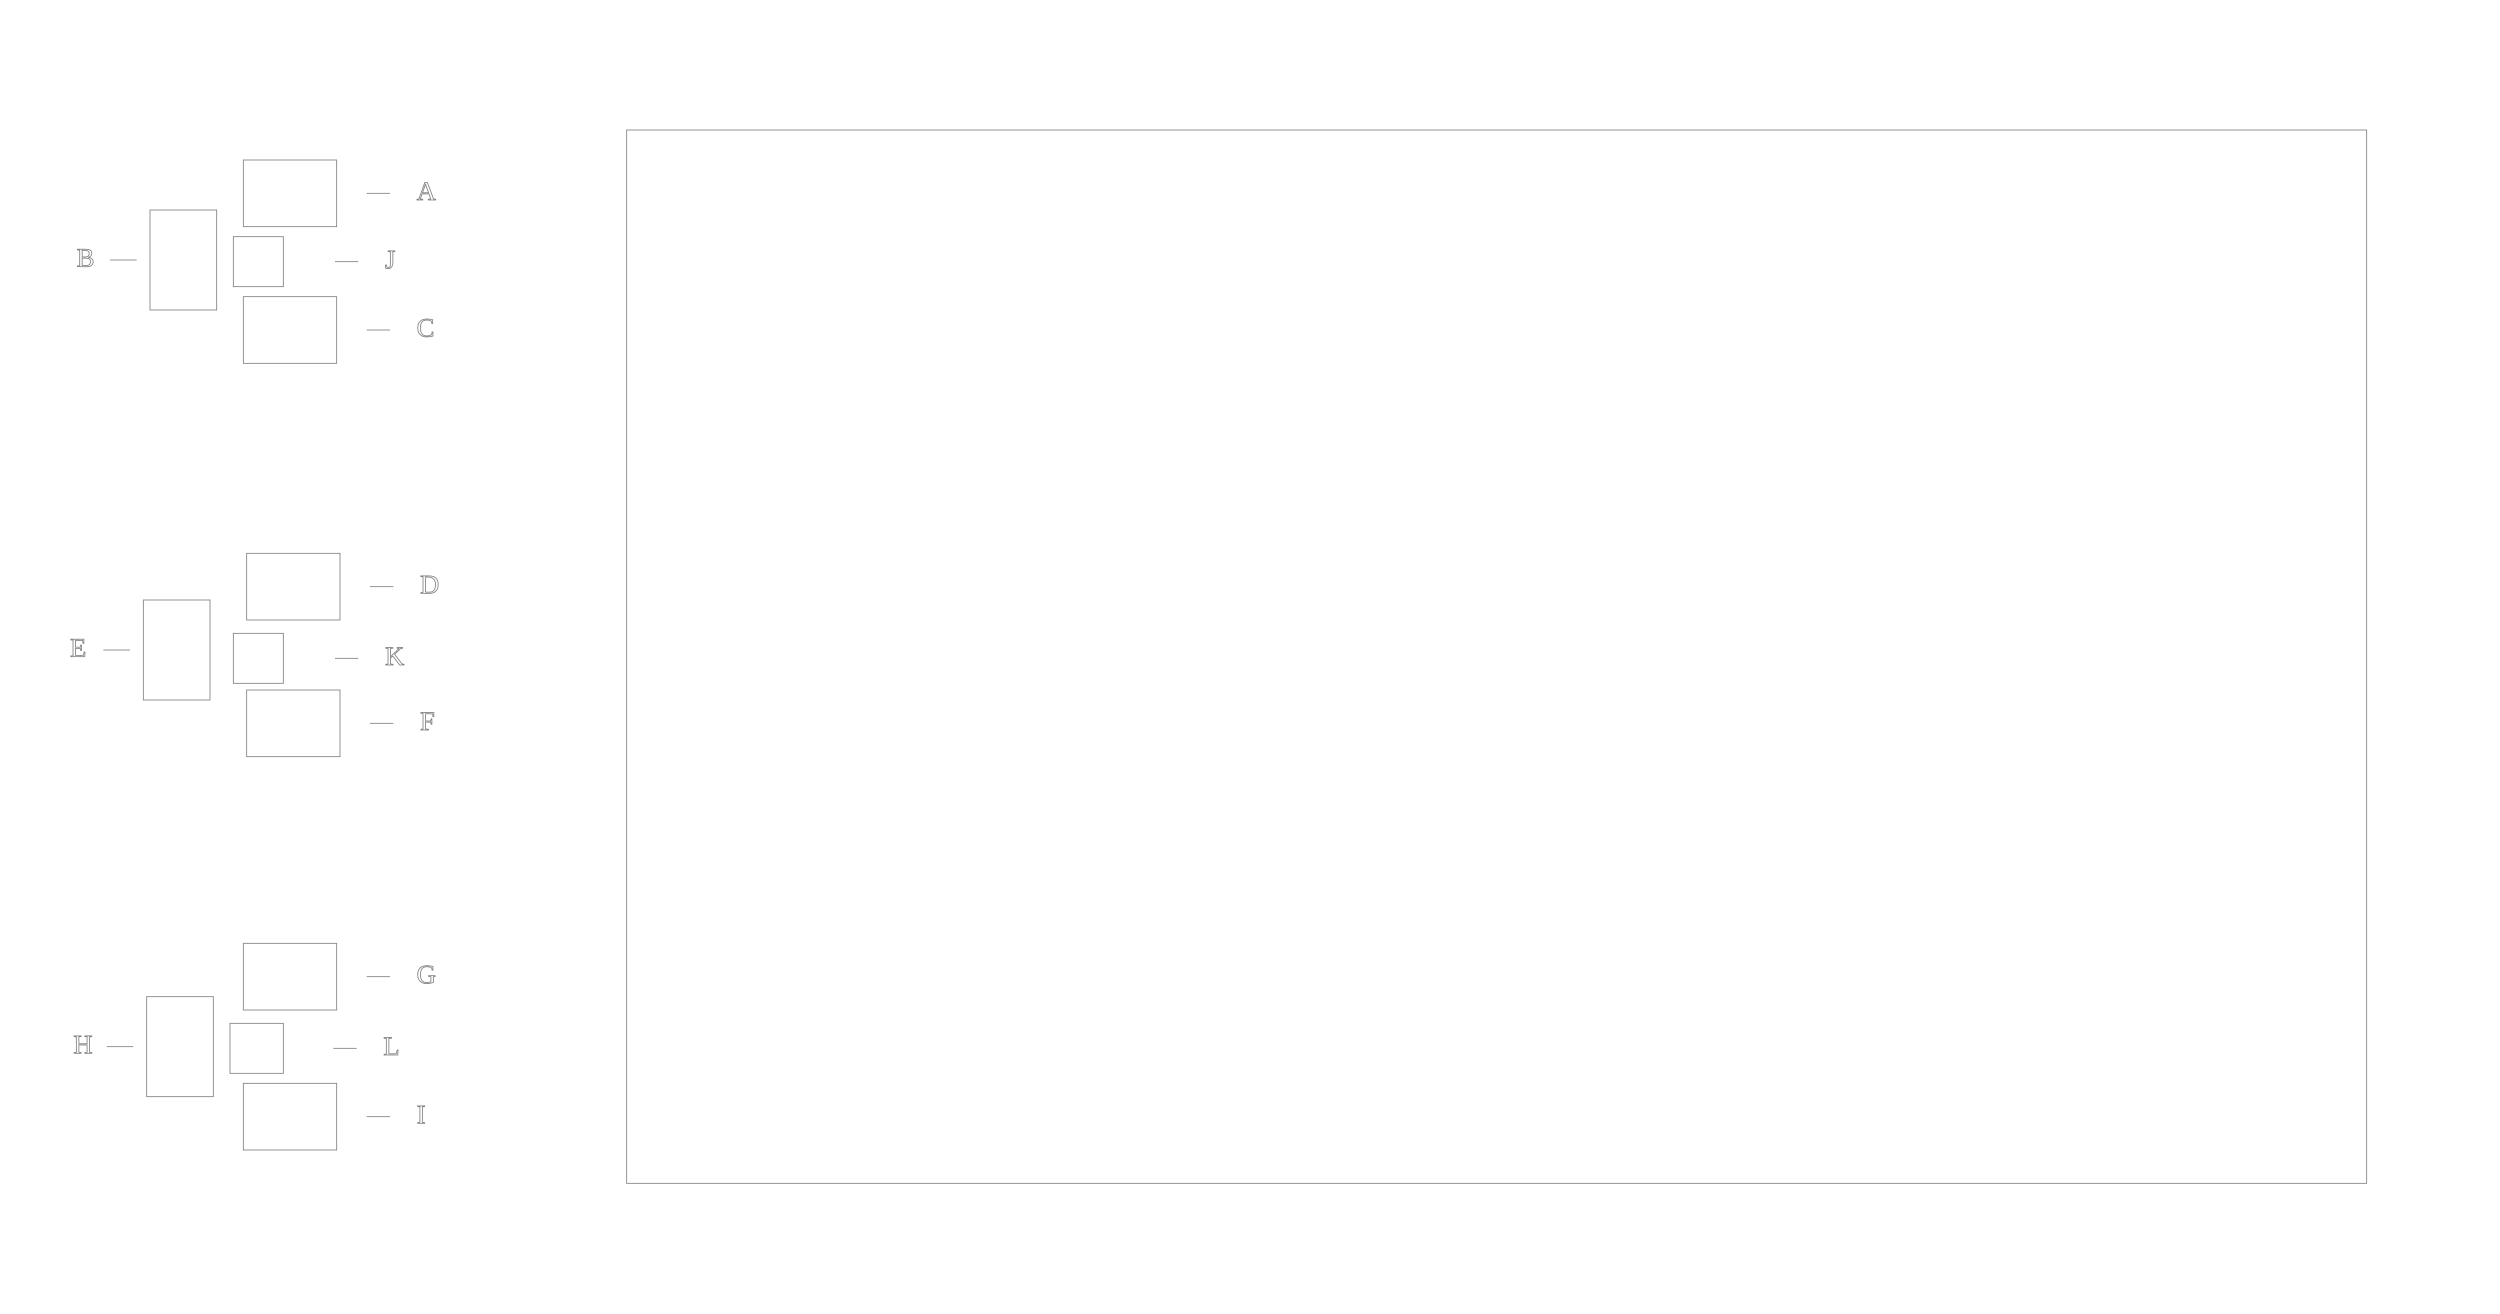
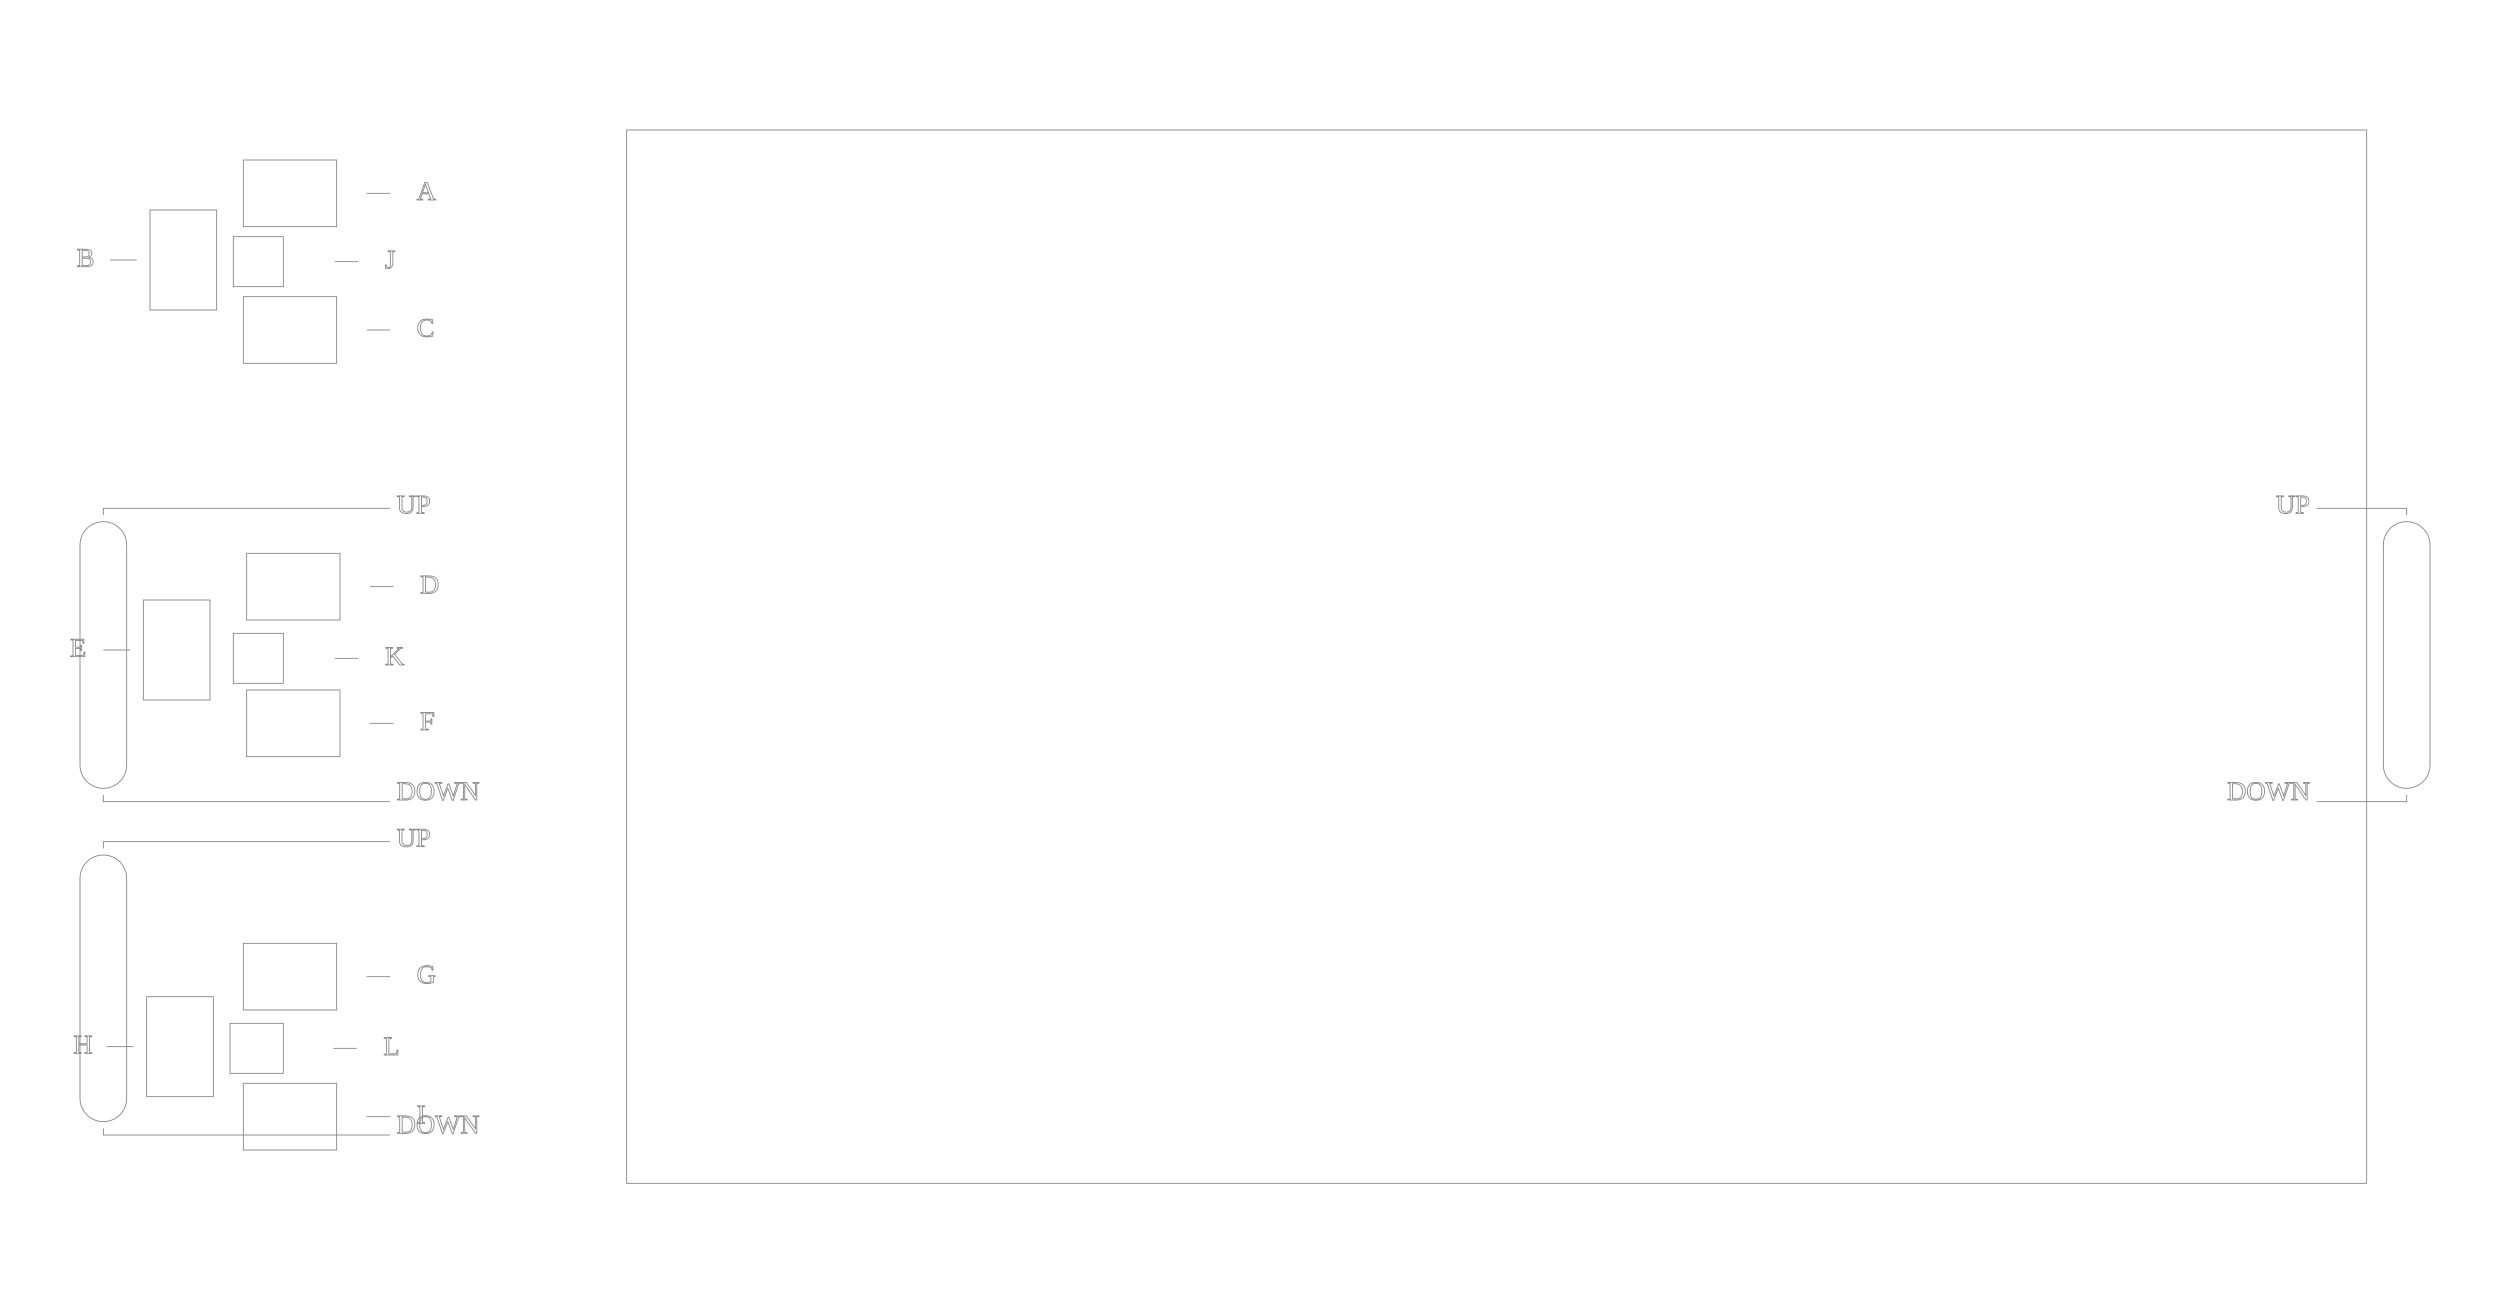
<svg xmlns="http://www.w3.org/2000/svg" version="1.1" style="color:#000000;stroke:#7f7f7f;fill:none;stroke-width:.25;font-size:8" id="gaomon-m10" width="750" height="394">
  <rect x="188" y="39" width="522" height="316" />
  <g>
    <rect id="ButtonA" class="A Button" x="73" y="48" width="28" height="20" />
    <text id="LabelA" class="A Label" x="125.0" y="60" style="text-anchor:start;">A</text>
    <path style="fill:none" d="M 110.0,58.0 H 117.0" id="LeaderA" class="Leader A" />
  </g>
  <g>
    <rect id="ButtonB" class="B Button" x="45" y="63" width="20" height="30" />
    <text id="LabelB" class="B Label" x="23.0" y="80" style="text-anchor:start;">B</text>
    <path style="fill:none" d="M 41.0,78.0 H 33.0" id="LeaderB" class="Leader B" />
  </g>
  <g>
    <rect id="ButtonC" class="C Button" x="73" y="89" width="28" height="20" />
    <text id="LabelC" class="C Label" x="125.0" y="101" style="text-anchor:start;">C</text>
    <path style="fill:none" d="M 110.0,99.0 H 117.0" id="LeaderC" class="Leader C" />
  </g>
  <g>
    <rect id="ButtonD" class="D Button" x="74" y="166" width="28" height="20" />
    <text id="LabelD" class="D Label" x="126.0" y="178" style="text-anchor:start;">D</text>
    <path style="fill:none" d="M 111.0,176.0 H 118.0" id="LeaderD" class="Leader D" />
  </g>
  <g>
    <rect id="ButtonE" class="E Button" x="43" y="180" width="20" height="30" />
    <text id="LabelE" class="E Label" x="21.0" y="197" style="text-anchor:start;">E</text>
    <path style="fill:none" d="M 39.0,195.0 H 31.0" id="LeaderE" class="Leader E" />
  </g>
  <g>
    <rect id="ButtonF" class="F Button" x="74" y="207" width="28" height="20" />
    <text id="LabelF" class="F Label" x="126.0" y="219" style="text-anchor:start;">F</text>
    <path style="fill:none" d="M 111.0,217.0 H 118.0" id="LeaderF" class="Leader F" />
  </g>
  <g>
    <rect id="ButtonG" class="G Button" x="73" y="283" width="28" height="20" />
    <text id="LabelG" class="G Label" x="125.0" y="295" style="text-anchor:start;">G</text>
    <path style="fill:none" d="M 110.0,293.0 H 117.0" id="LeaderG" class="Leader G" />
  </g>
  <g>
    <rect id="ButtonH" class="H Button" x="44" y="299" width="20" height="30" />
    <text id="LabelH" class="H Label" x="22.0" y="316" style="text-anchor:start;">H</text>
    <path style="fill:none" d="M 40.0,314.0 H 32.0" id="LeaderH" class="Leader H" />
  </g>
  <g>
    <rect id="ButtonI" class="I Button" x="73" y="325" width="28" height="20" />
    <text id="LabelI" class="I Label" x="125.0" y="337" style="text-anchor:start;">I</text>
    <path style="fill:none" d="M 110.0,335.0 H 117.0" id="LeaderI" class="Leader I" />
  </g>
  <g>
    <rect id="ButtonJ" class="J Button" x="70" y="71" width="15" height="15" />
    <text id="LabelJ" class="J Label" x="115.5" y="80.5" style="text-anchor:start;">J</text>
    <path style="fill:none" d="M 100.5,78.5 H 107.5" id="LeaderJ" class="Leader J" />
  </g>
  <g>
    <rect id="ButtonK" class="K Button" x="70" y="190" width="15" height="15" />
    <text id="LabelK" class="K Label" x="115.5" y="199.5" style="text-anchor:start;">K</text>
    <path style="fill:none" d="M 100.5,197.5 H 107.5" id="LeaderK" class="Leader K" />
  </g>
  <g>
    <rect id="ButtonL" class="L Button" x="69" y="307" width="16" height="15" />
    <text id="LabelL" class="L Label" x="115.0" y="316.5" style="text-anchor:start;">L</text>
    <path style="fill:none" d="M 100.0,314.5 H 107.0" id="LeaderL" class="Leader L" />
  </g>
+   <g>
+     <rect id="Strip" class="Strip TouchStrip" x="24.0" y="156.5" width="14" height="80" rx="7.0" />
+     <path id="LeaderStripUp" class="StripUp Strip Leader" d="M 31.0,154.5 V 152.5 H 117.0" />
+     <text id="LabelStripUp" class="StripUp Strip Label" x="119" y="154" style="text-anchor:start;">UP</text>
+     <path id="LeaderStripDown" class="StripDown Strip Leader" d="M 31.0,238.5 V 240.5 H 117.0" />
+     <text id="LabelStripDown" class="StripDown Strip Label" x="119" y="240" style="text-anchor:start;">DOWN</text>
+   </g>
+   <g>
+     <rect id="Strip2" class="Strip2 TouchStrip" x="24.0" y="256.5" width="14" height="80" rx="7.0" />
+     <path id="LeaderStrip2Up" class="Strip2Up Strip2 Leader" d="M 31.0,254.5 V 252.5 H 117.0" />
+     <text id="LabelStrip2Up" class="Strip2Up Strip2 Label" x="119" y="254" style="text-anchor:start;">UP</text>
+     <path id="LeaderStrip2Down" class="Strip2Down Strip2 Leader" d="M 31.0,338.5 V 340.5 H 117.0" />
+     <text id="LabelStrip2Down" class="Strip2Down Strip2 Label" x="119" y="340" style="text-anchor:start;">DOWN</text>
+   </g>
+   <g>
+     <rect id="Strip3" class="Strip3 TouchStrip" x="715.0" y="156.5" width="14" height="80" rx="7.0" />
+     <path id="LeaderStrip3Up" class="Strip3Up Strip3 Leader" d="M 722.0,154.5 V 152.5 H 695.0" />
+     <text id="LabelStrip3Up" class="Strip3Up Strip3 Label" x="693" y="154" style="text-anchor:end;">UP</text>
+     <path id="LeaderStrip3Down" class="Strip3Down Strip3 Leader" d="M 722.0,238.5 V 240.5 H 695.0" />
+     <text id="LabelStrip3Down" class="Strip3Down Strip3 Label" x="693" y="240" style="text-anchor:end;">DOWN</text>
+   </g>
</svg>
